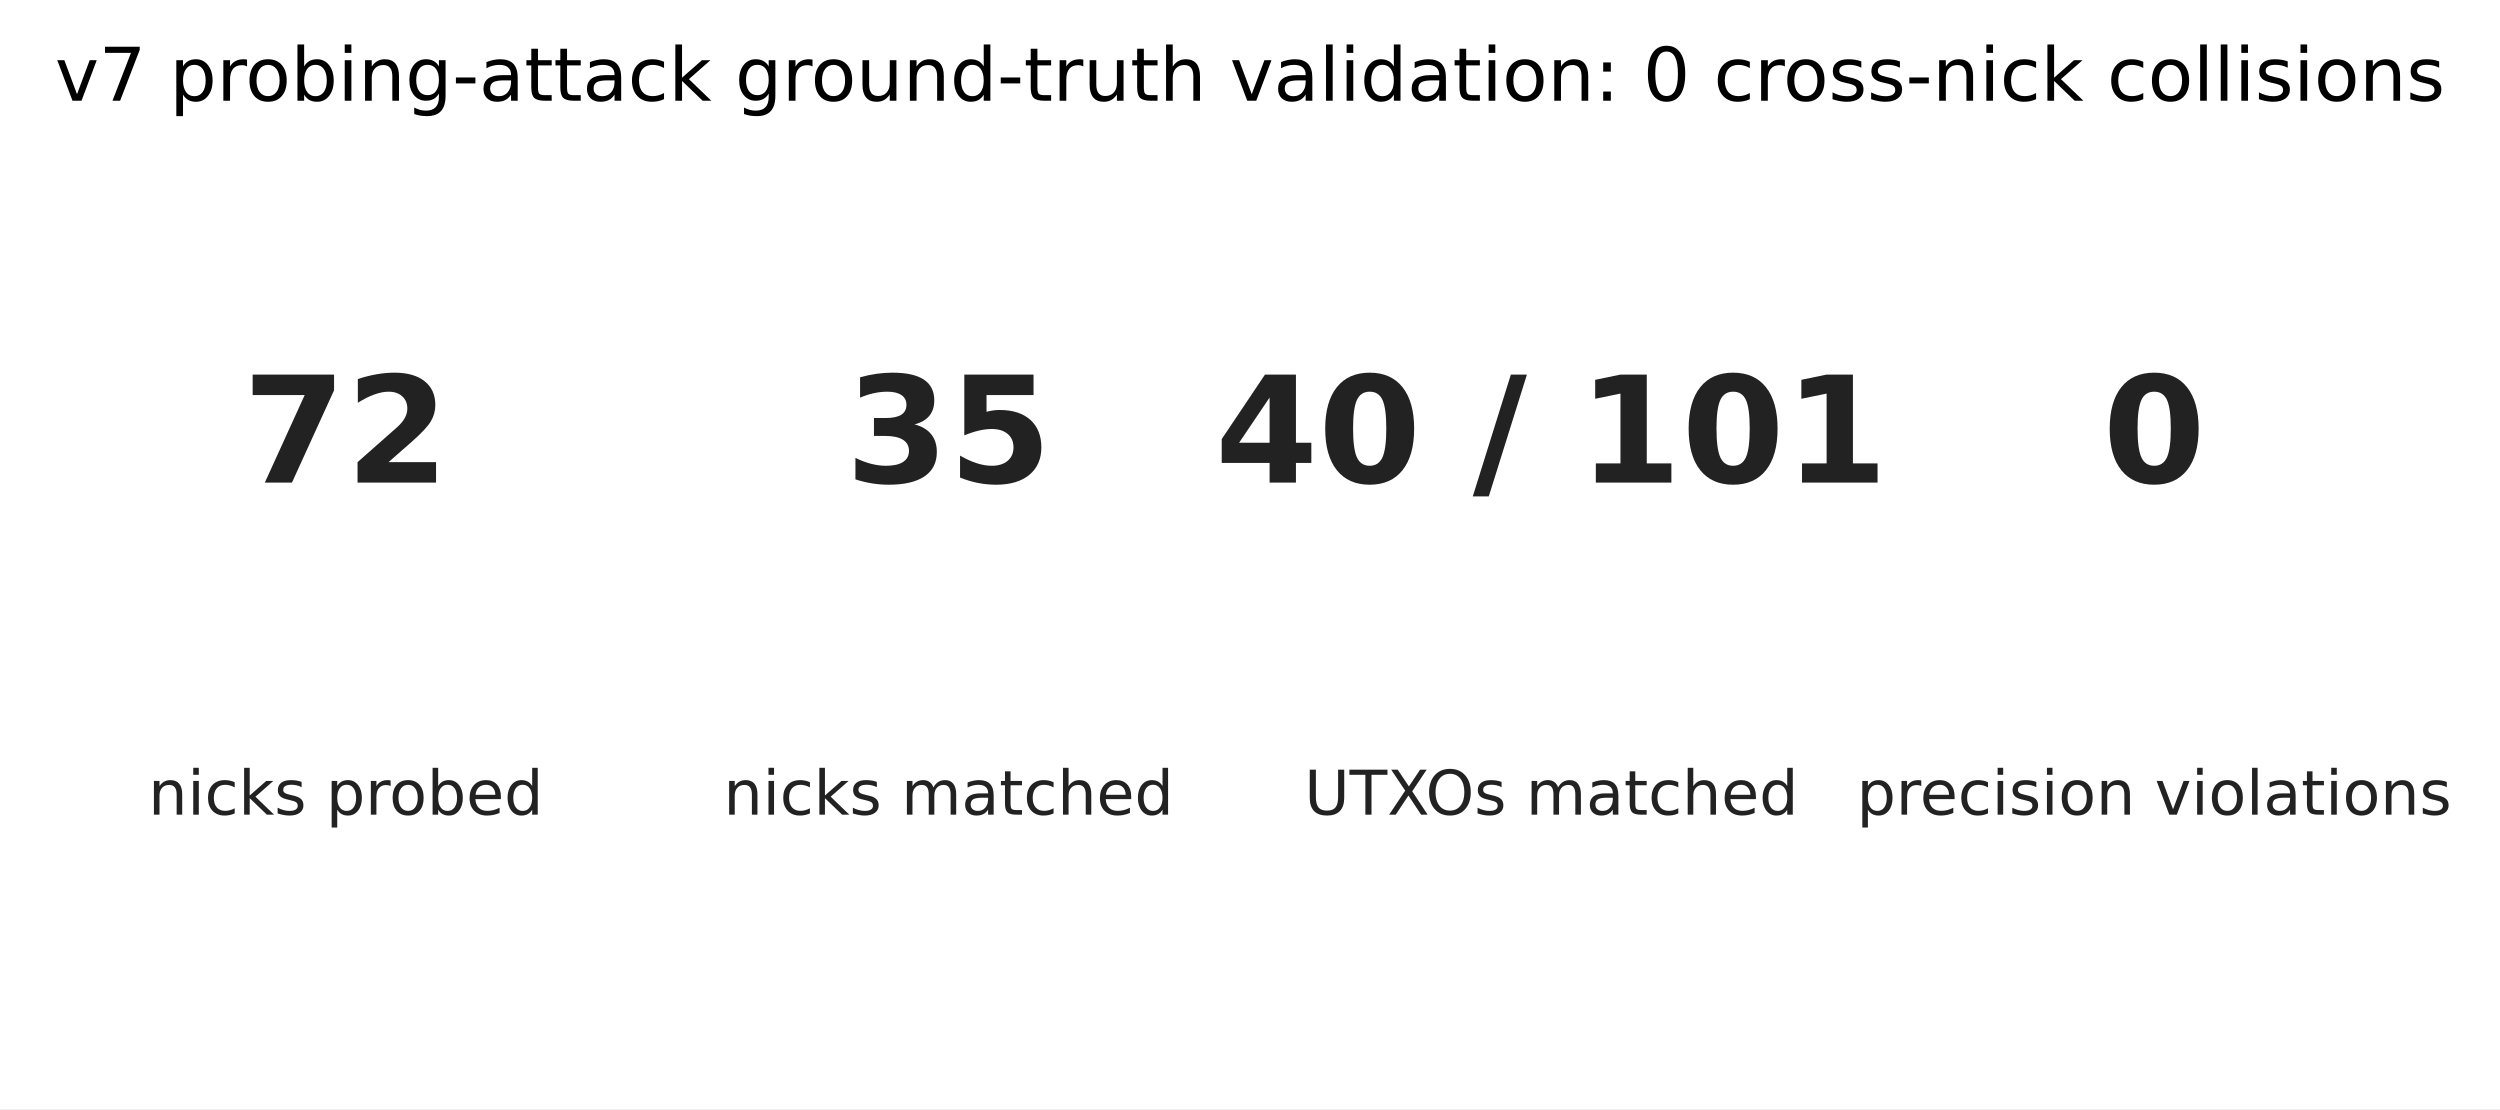
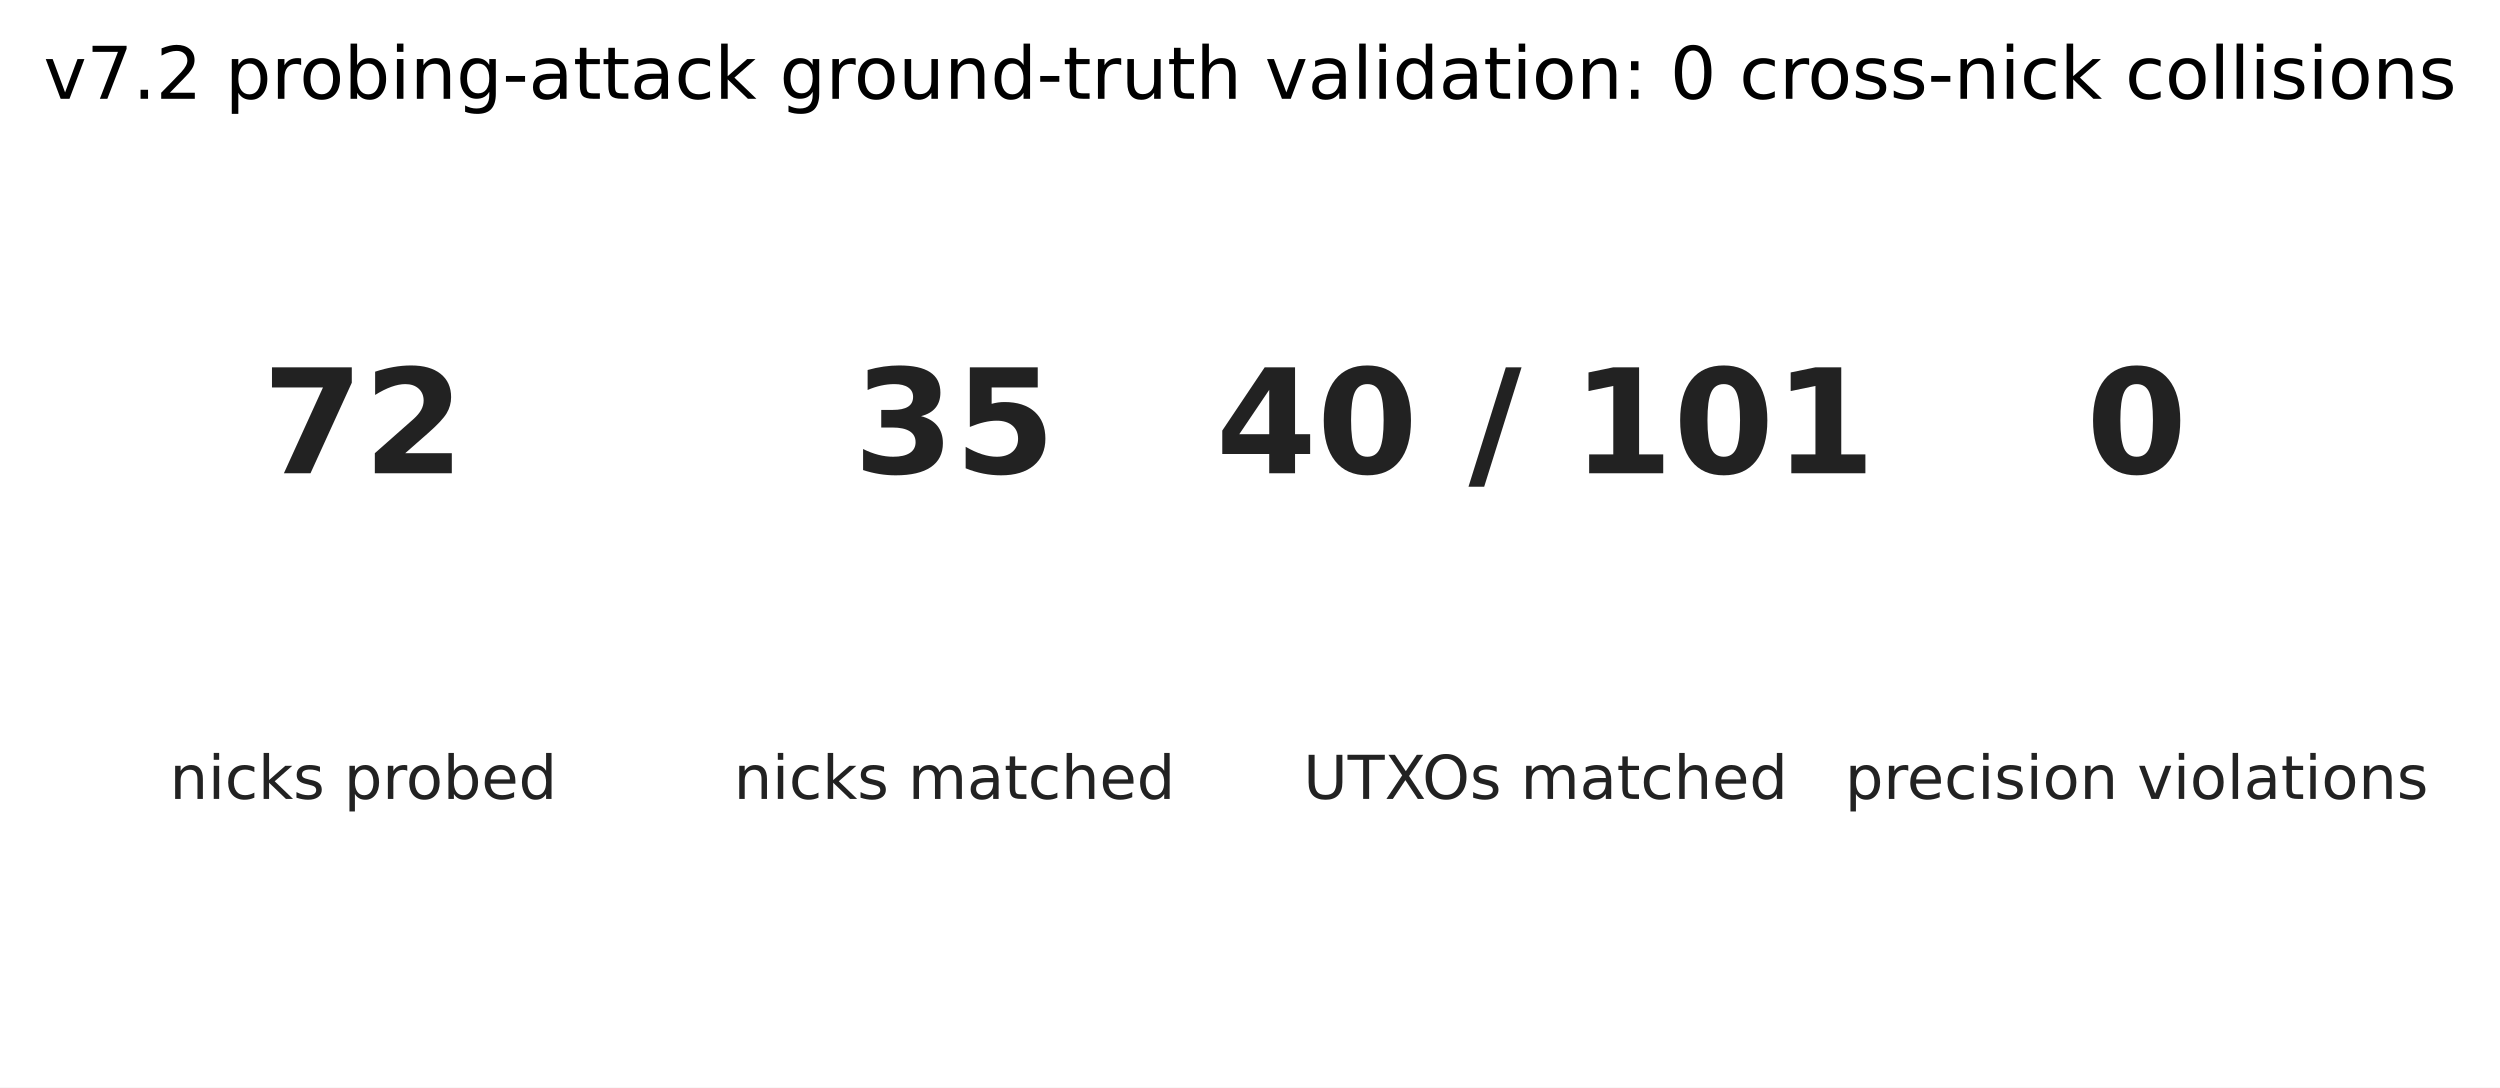
- <svg xmlns="http://www.w3.org/2000/svg" xmlns:xlink="http://www.w3.org/1999/xlink" width="405pt" height="179.662pt" viewBox="0 0 405 179.662" version="1.1">
+ <svg xmlns="http://www.w3.org/2000/svg" xmlns:xlink="http://www.w3.org/1999/xlink" width="412.999pt" height="179.662pt" viewBox="0 0 412.999 179.662" version="1.1">
  <defs>
    <style type="text/css">*{stroke-linejoin: round; stroke-linecap: butt}</style>
  </defs>
  <g id="figure_1">
    <g id="patch_1">
-       <path d="M 0 179.662  L 405 179.662  L 405 0  L 0 0  z " style="fill: #ffffff" />
+       <path d="M 0 179.662  L 412.999 179.662  L 412.999 0  L 0 0  z " style="fill: #ffffff" />
    </g>
    <g id="axes_1">
      <g id="text_1">
-         <g style="fill: #222222" transform="translate(39.32625 78.18382) scale(0.24 -0.24)">
+         <g style="fill: #222222" transform="translate(43.32563 78.18382) scale(0.24 -0.24)">
          <defs>
            <path id="DejaVuSans-Bold-37" d="M 428 4666  L 3944 4666  L 3944 3988  L 2125 0  L 953 0  L 2675 3781  L 428 3781  L 428 4666  z " transform="scale(0.015625)" />
            <path id="DejaVuSans-Bold-32" d="M 1844 884  L 3897 884  L 3897 0  L 506 0  L 506 884  L 2209 2388  Q 2438 2594 2547 2791  Q 2656 2988 2656 3200  Q 2656 3528 2436 3728  Q 2216 3928 1850 3928  Q 1569 3928 1234 3808  Q 900 3688 519 3450  L 519 4475  Q 925 4609 1322 4679  Q 1719 4750 2100 4750  Q 2938 4750 3402 4381  Q 3866 4013 3866 3353  Q 3866 2972 3669 2642  Q 3472 2313 2841 1759  L 1844 884  z " transform="scale(0.015625)" />
          </defs>
          <use xlink:href="#DejaVuSans-Bold-37" />
          <use xlink:href="#DejaVuSans-Bold-32" transform="translate(69.58008 0)" />
        </g>
      </g>
      <g id="text_2">
-         <g style="fill: #222222" transform="translate(24.02734 131.9783) scale(0.1 -0.1)">
+         <g style="fill: #222222" transform="translate(28.02672 131.9783) scale(0.1 -0.1)">
          <defs>
            <path id="DejaVuSans-6e" d="M 3513 2113  L 3513 0  L 2938 0  L 2938 2094  Q 2938 2591 2744 2837  Q 2550 3084 2163 3084  Q 1697 3084 1428 2787  Q 1159 2491 1159 1978  L 1159 0  L 581 0  L 581 3500  L 1159 3500  L 1159 2956  Q 1366 3272 1645 3428  Q 1925 3584 2291 3584  Q 2894 3584 3203 3211  Q 3513 2838 3513 2113  z " transform="scale(0.015625)" />
            <path id="DejaVuSans-69" d="M 603 3500  L 1178 3500  L 1178 0  L 603 0  L 603 3500  z M 603 4863  L 1178 4863  L 1178 4134  L 603 4134  L 603 4863  z " transform="scale(0.015625)" />
            <path id="DejaVuSans-63" d="M 3122 3366  L 3122 2828  Q 2878 2963 2633 3030  Q 2388 3097 2138 3097  Q 1578 3097 1268 2742  Q 959 2388 959 1747  Q 959 1106 1268 751  Q 1578 397 2138 397  Q 2388 397 2633 464  Q 2878 531 3122 666  L 3122 134  Q 2881 22 2623 -34  Q 2366 -91 2075 -91  Q 1284 -91 818 406  Q 353 903 353 1747  Q 353 2603 823 3093  Q 1294 3584 2113 3584  Q 2378 3584 2631 3529  Q 2884 3475 3122 3366  z " transform="scale(0.015625)" />
            <path id="DejaVuSans-6b" d="M 581 4863  L 1159 4863  L 1159 1991  L 2875 3500  L 3609 3500  L 1753 1863  L 3688 0  L 2938 0  L 1159 1709  L 1159 0  L 581 0  L 581 4863  z " transform="scale(0.015625)" />
            <path id="DejaVuSans-73" d="M 2834 3397  L 2834 2853  Q 2591 2978 2328 3040  Q 2066 3103 1784 3103  Q 1356 3103 1142 2972  Q 928 2841 928 2578  Q 928 2378 1081 2264  Q 1234 2150 1697 2047  L 1894 2003  Q 2506 1872 2764 1633  Q 3022 1394 3022 966  Q 3022 478 2636 193  Q 2250 -91 1575 -91  Q 1294 -91 989 -36  Q 684 19 347 128  L 347 722  Q 666 556 975 473  Q 1284 391 1588 391  Q 1994 391 2212 530  Q 2431 669 2431 922  Q 2431 1156 2273 1281  Q 2116 1406 1581 1522  L 1381 1569  Q 847 1681 609 1914  Q 372 2147 372 2553  Q 372 3047 722 3315  Q 1072 3584 1716 3584  Q 2034 3584 2315 3537  Q 2597 3491 2834 3397  z " transform="scale(0.015625)" />
            <path id="DejaVuSans-20" transform="scale(0.015625)" />
            <path id="DejaVuSans-70" d="M 1159 525  L 1159 -1331  L 581 -1331  L 581 3500  L 1159 3500  L 1159 2969  Q 1341 3281 1617 3432  Q 1894 3584 2278 3584  Q 2916 3584 3314 3078  Q 3713 2572 3713 1747  Q 3713 922 3314 415  Q 2916 -91 2278 -91  Q 1894 -91 1617 61  Q 1341 213 1159 525  z M 3116 1747  Q 3116 2381 2855 2742  Q 2594 3103 2138 3103  Q 1681 3103 1420 2742  Q 1159 2381 1159 1747  Q 1159 1113 1420 752  Q 1681 391 2138 391  Q 2594 391 2855 752  Q 3116 1113 3116 1747  z " transform="scale(0.015625)" />
            <path id="DejaVuSans-72" d="M 2631 2963  Q 2534 3019 2420 3045  Q 2306 3072 2169 3072  Q 1681 3072 1420 2755  Q 1159 2438 1159 1844  L 1159 0  L 581 0  L 581 3500  L 1159 3500  L 1159 2956  Q 1341 3275 1631 3429  Q 1922 3584 2338 3584  Q 2397 3584 2469 3576  Q 2541 3569 2628 3553  L 2631 2963  z " transform="scale(0.015625)" />
            <path id="DejaVuSans-6f" d="M 1959 3097  Q 1497 3097 1228 2736  Q 959 2375 959 1747  Q 959 1119 1226 758  Q 1494 397 1959 397  Q 2419 397 2687 759  Q 2956 1122 2956 1747  Q 2956 2369 2687 2733  Q 2419 3097 1959 3097  z M 1959 3584  Q 2709 3584 3137 3096  Q 3566 2609 3566 1747  Q 3566 888 3137 398  Q 2709 -91 1959 -91  Q 1206 -91 779 398  Q 353 888 353 1747  Q 353 2609 779 3096  Q 1206 3584 1959 3584  z " transform="scale(0.015625)" />
            <path id="DejaVuSans-62" d="M 3116 1747  Q 3116 2381 2855 2742  Q 2594 3103 2138 3103  Q 1681 3103 1420 2742  Q 1159 2381 1159 1747  Q 1159 1113 1420 752  Q 1681 391 2138 391  Q 2594 391 2855 752  Q 3116 1113 3116 1747  z M 1159 2969  Q 1341 3281 1617 3432  Q 1894 3584 2278 3584  Q 2916 3584 3314 3078  Q 3713 2572 3713 1747  Q 3713 922 3314 415  Q 2916 -91 2278 -91  Q 1894 -91 1617 61  Q 1341 213 1159 525  L 1159 0  L 581 0  L 581 4863  L 1159 4863  L 1159 2969  z " transform="scale(0.015625)" />
            <path id="DejaVuSans-65" d="M 3597 1894  L 3597 1613  L 953 1613  Q 991 1019 1311 708  Q 1631 397 2203 397  Q 2534 397 2845 478  Q 3156 559 3463 722  L 3463 178  Q 3153 47 2828 -22  Q 2503 -91 2169 -91  Q 1331 -91 842 396  Q 353 884 353 1716  Q 353 2575 817 3079  Q 1281 3584 2069 3584  Q 2775 3584 3186 3129  Q 3597 2675 3597 1894  z M 3022 2063  Q 3016 2534 2758 2815  Q 2500 3097 2075 3097  Q 1594 3097 1305 2825  Q 1016 2553 972 2059  L 3022 2063  z " transform="scale(0.015625)" />
            <path id="DejaVuSans-64" d="M 2906 2969  L 2906 4863  L 3481 4863  L 3481 0  L 2906 0  L 2906 525  Q 2725 213 2448 61  Q 2172 -91 1784 -91  Q 1150 -91 751 415  Q 353 922 353 1747  Q 353 2572 751 3078  Q 1150 3584 1784 3584  Q 2172 3584 2448 3432  Q 2725 3281 2906 2969  z M 947 1747  Q 947 1113 1208 752  Q 1469 391 1925 391  Q 2381 391 2643 752  Q 2906 1113 2906 1747  Q 2906 2381 2643 2742  Q 2381 3103 1925 3103  Q 1469 3103 1208 2742  Q 947 2381 947 1747  z " transform="scale(0.015625)" />
          </defs>
          <use xlink:href="#DejaVuSans-6e" />
          <use xlink:href="#DejaVuSans-69" transform="translate(63.37891 0)" />
          <use xlink:href="#DejaVuSans-63" transform="translate(91.16211 0)" />
          <use xlink:href="#DejaVuSans-6b" transform="translate(146.1426 0)" />
          <use xlink:href="#DejaVuSans-73" transform="translate(204.0527 0)" />
          <use xlink:href="#DejaVuSans-20" transform="translate(256.1523 0)" />
          <use xlink:href="#DejaVuSans-70" transform="translate(287.9395 0)" />
          <use xlink:href="#DejaVuSans-72" transform="translate(351.416 0)" />
          <use xlink:href="#DejaVuSans-6f" transform="translate(390.2793 0)" />
          <use xlink:href="#DejaVuSans-62" transform="translate(451.4609 0)" />
          <use xlink:href="#DejaVuSans-65" transform="translate(514.9375 0)" />
          <use xlink:href="#DejaVuSans-64" transform="translate(576.4609 0)" />
        </g>
      </g>
      <g id="text_3">
-         <g style="fill: #222222" transform="translate(136.9762 78.18382) scale(0.24 -0.24)">
+         <g style="fill: #222222" transform="translate(140.9756 78.18382) scale(0.24 -0.24)">
          <defs>
            <path id="DejaVuSans-Bold-33" d="M 2981 2516  Q 3453 2394 3698 2092  Q 3944 1791 3944 1325  Q 3944 631 3412 270  Q 2881 -91 1863 -91  Q 1503 -91 1142 -33  Q 781 25 428 141  L 428 1069  Q 766 900 1098 814  Q 1431 728 1753 728  Q 2231 728 2486 893  Q 2741 1059 2741 1369  Q 2741 1688 2480 1852  Q 2219 2016 1709 2016  L 1228 2016  L 1228 2791  L 1734 2791  Q 2188 2791 2409 2933  Q 2631 3075 2631 3366  Q 2631 3634 2415 3781  Q 2200 3928 1806 3928  Q 1516 3928 1219 3862  Q 922 3797 628 3669  L 628 4550  Q 984 4650 1334 4700  Q 1684 4750 2022 4750  Q 2931 4750 3382 4451  Q 3834 4153 3834 3553  Q 3834 3144 3618 2883  Q 3403 2622 2981 2516  z " transform="scale(0.015625)" />
            <path id="DejaVuSans-Bold-35" d="M 678 4666  L 3669 4666  L 3669 3781  L 1638 3781  L 1638 3059  Q 1775 3097 1914 3117  Q 2053 3138 2203 3138  Q 3056 3138 3531 2711  Q 4006 2284 4006 1522  Q 4006 766 3489 337  Q 2972 -91 2053 -91  Q 1656 -91 1267 -14  Q 878 63 494 219  L 494 1166  Q 875 947 1217 837  Q 1559 728 1863 728  Q 2300 728 2551 942  Q 2803 1156 2803 1522  Q 2803 1891 2551 2103  Q 2300 2316 1863 2316  Q 1603 2316 1309 2248  Q 1016 2181 678 2041  L 678 4666  z " transform="scale(0.015625)" />
          </defs>
          <use xlink:href="#DejaVuSans-Bold-33" />
          <use xlink:href="#DejaVuSans-Bold-35" transform="translate(69.58008 0)" />
        </g>
      </g>
      <g id="text_4">
-         <g style="fill: #222222" transform="translate(117.2156 131.9783) scale(0.1 -0.1)">
+         <g style="fill: #222222" transform="translate(121.215 131.9783) scale(0.1 -0.1)">
          <defs>
            <path id="DejaVuSans-6d" d="M 3328 2828  Q 3544 3216 3844 3400  Q 4144 3584 4550 3584  Q 5097 3584 5394 3201  Q 5691 2819 5691 2113  L 5691 0  L 5113 0  L 5113 2094  Q 5113 2597 4934 2840  Q 4756 3084 4391 3084  Q 3944 3084 3684 2787  Q 3425 2491 3425 1978  L 3425 0  L 2847 0  L 2847 2094  Q 2847 2600 2669 2842  Q 2491 3084 2119 3084  Q 1678 3084 1418 2786  Q 1159 2488 1159 1978  L 1159 0  L 581 0  L 581 3500  L 1159 3500  L 1159 2956  Q 1356 3278 1631 3431  Q 1906 3584 2284 3584  Q 2666 3584 2933 3390  Q 3200 3197 3328 2828  z " transform="scale(0.015625)" />
            <path id="DejaVuSans-61" d="M 2194 1759  Q 1497 1759 1228 1600  Q 959 1441 959 1056  Q 959 750 1161 570  Q 1363 391 1709 391  Q 2188 391 2477 730  Q 2766 1069 2766 1631  L 2766 1759  L 2194 1759  z M 3341 1997  L 3341 0  L 2766 0  L 2766 531  Q 2569 213 2275 61  Q 1981 -91 1556 -91  Q 1019 -91 701 211  Q 384 513 384 1019  Q 384 1609 779 1909  Q 1175 2209 1959 2209  L 2766 2209  L 2766 2266  Q 2766 2663 2505 2880  Q 2244 3097 1772 3097  Q 1472 3097 1187 3025  Q 903 2953 641 2809  L 641 3341  Q 956 3463 1253 3523  Q 1550 3584 1831 3584  Q 2591 3584 2966 3190  Q 3341 2797 3341 1997  z " transform="scale(0.015625)" />
            <path id="DejaVuSans-74" d="M 1172 4494  L 1172 3500  L 2356 3500  L 2356 3053  L 1172 3053  L 1172 1153  Q 1172 725 1289 603  Q 1406 481 1766 481  L 2356 481  L 2356 0  L 1766 0  Q 1100 0 847 248  Q 594 497 594 1153  L 594 3053  L 172 3053  L 172 3500  L 594 3500  L 594 4494  L 1172 4494  z " transform="scale(0.015625)" />
            <path id="DejaVuSans-68" d="M 3513 2113  L 3513 0  L 2938 0  L 2938 2094  Q 2938 2591 2744 2837  Q 2550 3084 2163 3084  Q 1697 3084 1428 2787  Q 1159 2491 1159 1978  L 1159 0  L 581 0  L 581 4863  L 1159 4863  L 1159 2956  Q 1366 3272 1645 3428  Q 1925 3584 2291 3584  Q 2894 3584 3203 3211  Q 3513 2838 3513 2113  z " transform="scale(0.015625)" />
          </defs>
          <use xlink:href="#DejaVuSans-6e" />
          <use xlink:href="#DejaVuSans-69" transform="translate(63.37891 0)" />
          <use xlink:href="#DejaVuSans-63" transform="translate(91.16211 0)" />
          <use xlink:href="#DejaVuSans-6b" transform="translate(146.1426 0)" />
          <use xlink:href="#DejaVuSans-73" transform="translate(204.0527 0)" />
          <use xlink:href="#DejaVuSans-20" transform="translate(256.1523 0)" />
          <use xlink:href="#DejaVuSans-6d" transform="translate(287.9395 0)" />
          <use xlink:href="#DejaVuSans-61" transform="translate(385.3516 0)" />
          <use xlink:href="#DejaVuSans-74" transform="translate(446.6309 0)" />
          <use xlink:href="#DejaVuSans-63" transform="translate(485.8398 0)" />
          <use xlink:href="#DejaVuSans-68" transform="translate(540.8203 0)" />
          <use xlink:href="#DejaVuSans-65" transform="translate(604.1992 0)" />
          <use xlink:href="#DejaVuSans-64" transform="translate(665.7227 0)" />
        </g>
      </g>
      <g id="text_5">
-         <g style="fill: #222222" transform="translate(196.8394 78.18382) scale(0.24 -0.24)">
+         <g style="fill: #222222" transform="translate(200.8388 78.18382) scale(0.24 -0.24)">
          <defs>
            <path id="DejaVuSans-Bold-34" d="M 2356 3675  L 1038 1722  L 2356 1722  L 2356 3675  z M 2156 4666  L 3494 4666  L 3494 1722  L 4159 1722  L 4159 850  L 3494 850  L 3494 0  L 2356 0  L 2356 850  L 288 850  L 288 1881  L 2156 4666  z " transform="scale(0.015625)" />
            <path id="DejaVuSans-Bold-30" d="M 2944 2338  Q 2944 3213 2780 3570  Q 2616 3928 2228 3928  Q 1841 3928 1675 3570  Q 1509 3213 1509 2338  Q 1509 1453 1675 1090  Q 1841 728 2228 728  Q 2613 728 2778 1090  Q 2944 1453 2944 2338  z M 4147 2328  Q 4147 1169 3647 539  Q 3147 -91 2228 -91  Q 1306 -91 806 539  Q 306 1169 306 2328  Q 306 3491 806 4120  Q 1306 4750 2228 4750  Q 3147 4750 3647 4120  Q 4147 3491 4147 2328  z " transform="scale(0.015625)" />
            <path id="DejaVuSans-Bold-20" transform="scale(0.015625)" />
            <path id="DejaVuSans-Bold-2f" d="M 1644 4666  L 2338 4666  L 691 -594  L 0 -594  L 1644 4666  z " transform="scale(0.015625)" />
            <path id="DejaVuSans-Bold-31" d="M 750 831  L 1813 831  L 1813 3847  L 722 3622  L 722 4441  L 1806 4666  L 2950 4666  L 2950 831  L 4013 831  L 4013 0  L 750 0  L 750 831  z " transform="scale(0.015625)" />
          </defs>
          <use xlink:href="#DejaVuSans-Bold-34" />
          <use xlink:href="#DejaVuSans-Bold-30" transform="translate(69.58008 0)" />
          <use xlink:href="#DejaVuSans-Bold-20" transform="translate(139.1602 0)" />
          <use xlink:href="#DejaVuSans-Bold-2f" transform="translate(173.9746 0)" />
          <use xlink:href="#DejaVuSans-Bold-20" transform="translate(210.498 0)" />
          <use xlink:href="#DejaVuSans-Bold-31" transform="translate(245.3125 0)" />
          <use xlink:href="#DejaVuSans-Bold-30" transform="translate(314.8926 0)" />
          <use xlink:href="#DejaVuSans-Bold-31" transform="translate(384.4727 0)" />
        </g>
      </g>
      <g id="text_6">
-         <g style="fill: #222222" transform="translate(211.3125 131.9783) scale(0.1 -0.1)">
+         <g style="fill: #222222" transform="translate(215.3119 131.9783) scale(0.1 -0.1)">
          <defs>
            <path id="DejaVuSans-55" d="M 556 4666  L 1191 4666  L 1191 1831  Q 1191 1081 1462 751  Q 1734 422 2344 422  Q 2950 422 3222 751  Q 3494 1081 3494 1831  L 3494 4666  L 4128 4666  L 4128 1753  Q 4128 841 3676 375  Q 3225 -91 2344 -91  Q 1459 -91 1007 375  Q 556 841 556 1753  L 556 4666  z " transform="scale(0.015625)" />
            <path id="DejaVuSans-54" d="M -19 4666  L 3928 4666  L 3928 4134  L 2272 4134  L 2272 0  L 1638 0  L 1638 4134  L -19 4134  L -19 4666  z " transform="scale(0.015625)" />
            <path id="DejaVuSans-58" d="M 403 4666  L 1081 4666  L 2241 2931  L 3406 4666  L 4084 4666  L 2584 2425  L 4184 0  L 3506 0  L 2194 1984  L 872 0  L 191 0  L 1856 2491  L 403 4666  z " transform="scale(0.015625)" />
            <path id="DejaVuSans-4f" d="M 2522 4238  Q 1834 4238 1429 3725  Q 1025 3213 1025 2328  Q 1025 1447 1429 934  Q 1834 422 2522 422  Q 3209 422 3611 934  Q 4013 1447 4013 2328  Q 4013 3213 3611 3725  Q 3209 4238 2522 4238  z M 2522 4750  Q 3503 4750 4090 4092  Q 4678 3434 4678 2328  Q 4678 1225 4090 567  Q 3503 -91 2522 -91  Q 1538 -91 948 565  Q 359 1222 359 2328  Q 359 3434 948 4092  Q 1538 4750 2522 4750  z " transform="scale(0.015625)" />
          </defs>
          <use xlink:href="#DejaVuSans-55" />
          <use xlink:href="#DejaVuSans-54" transform="translate(73.19336 0)" />
          <use xlink:href="#DejaVuSans-58" transform="translate(134.2773 0)" />
          <use xlink:href="#DejaVuSans-4f" transform="translate(196.4082 0)" />
          <use xlink:href="#DejaVuSans-73" transform="translate(275.1191 0)" />
          <use xlink:href="#DejaVuSans-20" transform="translate(327.2188 0)" />
          <use xlink:href="#DejaVuSans-6d" transform="translate(359.0059 0)" />
          <use xlink:href="#DejaVuSans-61" transform="translate(456.418 0)" />
          <use xlink:href="#DejaVuSans-74" transform="translate(517.6973 0)" />
          <use xlink:href="#DejaVuSans-63" transform="translate(556.9062 0)" />
          <use xlink:href="#DejaVuSans-68" transform="translate(611.8867 0)" />
          <use xlink:href="#DejaVuSans-65" transform="translate(675.2656 0)" />
          <use xlink:href="#DejaVuSans-64" transform="translate(736.7891 0)" />
        </g>
      </g>
      <g id="text_7">
-         <g style="fill: #222222" transform="translate(340.6256 78.18382) scale(0.24 -0.24)">
+         <g style="fill: #222222" transform="translate(344.625 78.18382) scale(0.24 -0.24)">
          <use xlink:href="#DejaVuSans-Bold-30" />
        </g>
      </g>
      <g id="text_8">
-         <g style="fill: #222222" transform="translate(300.7891 131.9783) scale(0.1 -0.1)">
+         <g style="fill: #222222" transform="translate(304.7884 131.9783) scale(0.1 -0.1)">
          <defs>
            <path id="DejaVuSans-76" d="M 191 3500  L 800 3500  L 1894 563  L 2988 3500  L 3597 3500  L 2284 0  L 1503 0  L 191 3500  z " transform="scale(0.015625)" />
            <path id="DejaVuSans-6c" d="M 603 4863  L 1178 4863  L 1178 0  L 603 0  L 603 4863  z " transform="scale(0.015625)" />
          </defs>
          <use xlink:href="#DejaVuSans-70" />
          <use xlink:href="#DejaVuSans-72" transform="translate(63.47656 0)" />
          <use xlink:href="#DejaVuSans-65" transform="translate(102.3398 0)" />
          <use xlink:href="#DejaVuSans-63" transform="translate(163.8633 0)" />
          <use xlink:href="#DejaVuSans-69" transform="translate(218.8438 0)" />
          <use xlink:href="#DejaVuSans-73" transform="translate(246.627 0)" />
          <use xlink:href="#DejaVuSans-69" transform="translate(298.7266 0)" />
          <use xlink:href="#DejaVuSans-6f" transform="translate(326.5098 0)" />
          <use xlink:href="#DejaVuSans-6e" transform="translate(387.6914 0)" />
          <use xlink:href="#DejaVuSans-20" transform="translate(451.0703 0)" />
          <use xlink:href="#DejaVuSans-76" transform="translate(482.8574 0)" />
          <use xlink:href="#DejaVuSans-69" transform="translate(542.0371 0)" />
          <use xlink:href="#DejaVuSans-6f" transform="translate(569.8203 0)" />
          <use xlink:href="#DejaVuSans-6c" transform="translate(631.002 0)" />
          <use xlink:href="#DejaVuSans-61" transform="translate(658.7852 0)" />
          <use xlink:href="#DejaVuSans-74" transform="translate(720.0645 0)" />
          <use xlink:href="#DejaVuSans-69" transform="translate(759.2734 0)" />
          <use xlink:href="#DejaVuSans-6f" transform="translate(787.0566 0)" />
          <use xlink:href="#DejaVuSans-6e" transform="translate(848.2383 0)" />
          <use xlink:href="#DejaVuSans-73" transform="translate(911.6172 0)" />
        </g>
      </g>
      <g id="text_9">
-         <g transform="translate(8.925 16.31812) scale(0.12 -0.12)">
+         <g transform="translate(7.2 16.31812) scale(0.12 -0.12)">
          <defs>
            <path id="DejaVuSans-37" d="M 525 4666  L 3525 4666  L 3525 4397  L 1831 0  L 1172 0  L 2766 4134  L 525 4134  L 525 4666  z " transform="scale(0.015625)" />
+             <path id="DejaVuSans-2e" d="M 684 794  L 1344 794  L 1344 0  L 684 0  L 684 794  z " transform="scale(0.015625)" />
+             <path id="DejaVuSans-32" d="M 1228 531  L 3431 531  L 3431 0  L 469 0  L 469 531  Q 828 903 1448 1529  Q 2069 2156 2228 2338  Q 2531 2678 2651 2914  Q 2772 3150 2772 3378  Q 2772 3750 2511 3984  Q 2250 4219 1831 4219  Q 1534 4219 1204 4116  Q 875 4013 500 3803  L 500 4441  Q 881 4594 1212 4672  Q 1544 4750 1819 4750  Q 2544 4750 2975 4387  Q 3406 4025 3406 3419  Q 3406 3131 3298 2873  Q 3191 2616 2906 2266  Q 2828 2175 2409 1742  Q 1991 1309 1228 531  z " transform="scale(0.015625)" />
            <path id="DejaVuSans-67" d="M 2906 1791  Q 2906 2416 2648 2759  Q 2391 3103 1925 3103  Q 1463 3103 1205 2759  Q 947 2416 947 1791  Q 947 1169 1205 825  Q 1463 481 1925 481  Q 2391 481 2648 825  Q 2906 1169 2906 1791  z M 3481 434  Q 3481 -459 3084 -895  Q 2688 -1331 1869 -1331  Q 1566 -1331 1297 -1286  Q 1028 -1241 775 -1147  L 775 -588  Q 1028 -725 1275 -790  Q 1522 -856 1778 -856  Q 2344 -856 2625 -561  Q 2906 -266 2906 331  L 2906 616  Q 2728 306 2450 153  Q 2172 0 1784 0  Q 1141 0 747 490  Q 353 981 353 1791  Q 353 2603 747 3093  Q 1141 3584 1784 3584  Q 2172 3584 2450 3431  Q 2728 3278 2906 2969  L 2906 3500  L 3481 3500  L 3481 434  z " transform="scale(0.015625)" />
            <path id="DejaVuSans-2d" d="M 313 2009  L 1997 2009  L 1997 1497  L 313 1497  L 313 2009  z " transform="scale(0.015625)" />
            <path id="DejaVuSans-75" d="M 544 1381  L 544 3500  L 1119 3500  L 1119 1403  Q 1119 906 1312 657  Q 1506 409 1894 409  Q 2359 409 2629 706  Q 2900 1003 2900 1516  L 2900 3500  L 3475 3500  L 3475 0  L 2900 0  L 2900 538  Q 2691 219 2414 64  Q 2138 -91 1772 -91  Q 1169 -91 856 284  Q 544 659 544 1381  z M 1991 3584  L 1991 3584  z " transform="scale(0.015625)" />
            <path id="DejaVuSans-3a" d="M 750 794  L 1409 794  L 1409 0  L 750 0  L 750 794  z M 750 3309  L 1409 3309  L 1409 2516  L 750 2516  L 750 3309  z " transform="scale(0.015625)" />
            <path id="DejaVuSans-30" d="M 2034 4250  Q 1547 4250 1301 3770  Q 1056 3291 1056 2328  Q 1056 1369 1301 889  Q 1547 409 2034 409  Q 2525 409 2770 889  Q 3016 1369 3016 2328  Q 3016 3291 2770 3770  Q 2525 4250 2034 4250  z M 2034 4750  Q 2819 4750 3233 4129  Q 3647 3509 3647 2328  Q 3647 1150 3233 529  Q 2819 -91 2034 -91  Q 1250 -91 836 529  Q 422 1150 422 2328  Q 422 3509 836 4129  Q 1250 4750 2034 4750  z " transform="scale(0.015625)" />
          </defs>
          <use xlink:href="#DejaVuSans-76" />
          <use xlink:href="#DejaVuSans-37" transform="translate(59.17969 0)" />
-           <use xlink:href="#DejaVuSans-20" transform="translate(122.8027 0)" />
-           <use xlink:href="#DejaVuSans-70" transform="translate(154.5898 0)" />
-           <use xlink:href="#DejaVuSans-72" transform="translate(218.0664 0)" />
-           <use xlink:href="#DejaVuSans-6f" transform="translate(256.9297 0)" />
-           <use xlink:href="#DejaVuSans-62" transform="translate(318.1113 0)" />
-           <use xlink:href="#DejaVuSans-69" transform="translate(381.5879 0)" />
-           <use xlink:href="#DejaVuSans-6e" transform="translate(409.3711 0)" />
-           <use xlink:href="#DejaVuSans-67" transform="translate(472.75 0)" />
-           <use xlink:href="#DejaVuSans-2d" transform="translate(536.2266 0)" />
-           <use xlink:href="#DejaVuSans-61" transform="translate(572.3105 0)" />
-           <use xlink:href="#DejaVuSans-74" transform="translate(633.5898 0)" />
-           <use xlink:href="#DejaVuSans-74" transform="translate(672.7988 0)" />
-           <use xlink:href="#DejaVuSans-61" transform="translate(712.0078 0)" />
-           <use xlink:href="#DejaVuSans-63" transform="translate(773.2871 0)" />
-           <use xlink:href="#DejaVuSans-6b" transform="translate(828.2676 0)" />
-           <use xlink:href="#DejaVuSans-20" transform="translate(886.1777 0)" />
-           <use xlink:href="#DejaVuSans-67" transform="translate(917.9648 0)" />
-           <use xlink:href="#DejaVuSans-72" transform="translate(981.4414 0)" />
-           <use xlink:href="#DejaVuSans-6f" transform="translate(1020.305 0)" />
-           <use xlink:href="#DejaVuSans-75" transform="translate(1081.486 0)" />
-           <use xlink:href="#DejaVuSans-6e" transform="translate(1144.865 0)" />
-           <use xlink:href="#DejaVuSans-64" transform="translate(1208.244 0)" />
-           <use xlink:href="#DejaVuSans-2d" transform="translate(1271.721 0)" />
-           <use xlink:href="#DejaVuSans-74" transform="translate(1307.805 0)" />
-           <use xlink:href="#DejaVuSans-72" transform="translate(1347.014 0)" />
-           <use xlink:href="#DejaVuSans-75" transform="translate(1388.127 0)" />
-           <use xlink:href="#DejaVuSans-74" transform="translate(1451.506 0)" />
-           <use xlink:href="#DejaVuSans-68" transform="translate(1490.715 0)" />
-           <use xlink:href="#DejaVuSans-20" transform="translate(1554.094 0)" />
-           <use xlink:href="#DejaVuSans-76" transform="translate(1585.881 0)" />
-           <use xlink:href="#DejaVuSans-61" transform="translate(1645.061 0)" />
-           <use xlink:href="#DejaVuSans-6c" transform="translate(1706.34 0)" />
-           <use xlink:href="#DejaVuSans-69" transform="translate(1734.123 0)" />
-           <use xlink:href="#DejaVuSans-64" transform="translate(1761.906 0)" />
-           <use xlink:href="#DejaVuSans-61" transform="translate(1825.383 0)" />
-           <use xlink:href="#DejaVuSans-74" transform="translate(1886.662 0)" />
-           <use xlink:href="#DejaVuSans-69" transform="translate(1925.871 0)" />
-           <use xlink:href="#DejaVuSans-6f" transform="translate(1953.654 0)" />
-           <use xlink:href="#DejaVuSans-6e" transform="translate(2014.836 0)" />
-           <use xlink:href="#DejaVuSans-3a" transform="translate(2078.215 0)" />
-           <use xlink:href="#DejaVuSans-20" transform="translate(2111.906 0)" />
-           <use xlink:href="#DejaVuSans-30" transform="translate(2143.693 0)" />
+           <use xlink:href="#DejaVuSans-2e" transform="translate(122.8027 0)" />
+           <use xlink:href="#DejaVuSans-32" transform="translate(154.5898 0)" />
+           <use xlink:href="#DejaVuSans-20" transform="translate(218.2129 0)" />
+           <use xlink:href="#DejaVuSans-70" transform="translate(250 0)" />
+           <use xlink:href="#DejaVuSans-72" transform="translate(313.4766 0)" />
+           <use xlink:href="#DejaVuSans-6f" transform="translate(352.3398 0)" />
+           <use xlink:href="#DejaVuSans-62" transform="translate(413.5215 0)" />
+           <use xlink:href="#DejaVuSans-69" transform="translate(476.998 0)" />
+           <use xlink:href="#DejaVuSans-6e" transform="translate(504.7812 0)" />
+           <use xlink:href="#DejaVuSans-67" transform="translate(568.1602 0)" />
+           <use xlink:href="#DejaVuSans-2d" transform="translate(631.6367 0)" />
+           <use xlink:href="#DejaVuSans-61" transform="translate(667.7207 0)" />
+           <use xlink:href="#DejaVuSans-74" transform="translate(729 0)" />
+           <use xlink:href="#DejaVuSans-74" transform="translate(768.209 0)" />
+           <use xlink:href="#DejaVuSans-61" transform="translate(807.418 0)" />
+           <use xlink:href="#DejaVuSans-63" transform="translate(868.6973 0)" />
+           <use xlink:href="#DejaVuSans-6b" transform="translate(923.6777 0)" />
+           <use xlink:href="#DejaVuSans-20" transform="translate(981.5879 0)" />
+           <use xlink:href="#DejaVuSans-67" transform="translate(1013.375 0)" />
+           <use xlink:href="#DejaVuSans-72" transform="translate(1076.852 0)" />
+           <use xlink:href="#DejaVuSans-6f" transform="translate(1115.715 0)" />
+           <use xlink:href="#DejaVuSans-75" transform="translate(1176.896 0)" />
+           <use xlink:href="#DejaVuSans-6e" transform="translate(1240.275 0)" />
+           <use xlink:href="#DejaVuSans-64" transform="translate(1303.654 0)" />
+           <use xlink:href="#DejaVuSans-2d" transform="translate(1367.131 0)" />
+           <use xlink:href="#DejaVuSans-74" transform="translate(1403.215 0)" />
+           <use xlink:href="#DejaVuSans-72" transform="translate(1442.424 0)" />
+           <use xlink:href="#DejaVuSans-75" transform="translate(1483.537 0)" />
+           <use xlink:href="#DejaVuSans-74" transform="translate(1546.916 0)" />
+           <use xlink:href="#DejaVuSans-68" transform="translate(1586.125 0)" />
+           <use xlink:href="#DejaVuSans-20" transform="translate(1649.504 0)" />
+           <use xlink:href="#DejaVuSans-76" transform="translate(1681.291 0)" />
+           <use xlink:href="#DejaVuSans-61" transform="translate(1740.471 0)" />
+           <use xlink:href="#DejaVuSans-6c" transform="translate(1801.75 0)" />
+           <use xlink:href="#DejaVuSans-69" transform="translate(1829.533 0)" />
+           <use xlink:href="#DejaVuSans-64" transform="translate(1857.316 0)" />
+           <use xlink:href="#DejaVuSans-61" transform="translate(1920.793 0)" />
+           <use xlink:href="#DejaVuSans-74" transform="translate(1982.072 0)" />
+           <use xlink:href="#DejaVuSans-69" transform="translate(2021.281 0)" />
+           <use xlink:href="#DejaVuSans-6f" transform="translate(2049.064 0)" />
+           <use xlink:href="#DejaVuSans-6e" transform="translate(2110.246 0)" />
+           <use xlink:href="#DejaVuSans-3a" transform="translate(2173.625 0)" />
          <use xlink:href="#DejaVuSans-20" transform="translate(2207.316 0)" />
-           <use xlink:href="#DejaVuSans-63" transform="translate(2239.104 0)" />
-           <use xlink:href="#DejaVuSans-72" transform="translate(2294.084 0)" />
-           <use xlink:href="#DejaVuSans-6f" transform="translate(2332.947 0)" />
-           <use xlink:href="#DejaVuSans-73" transform="translate(2394.129 0)" />
-           <use xlink:href="#DejaVuSans-73" transform="translate(2446.229 0)" />
-           <use xlink:href="#DejaVuSans-2d" transform="translate(2498.328 0)" />
-           <use xlink:href="#DejaVuSans-6e" transform="translate(2534.412 0)" />
-           <use xlink:href="#DejaVuSans-69" transform="translate(2597.791 0)" />
-           <use xlink:href="#DejaVuSans-63" transform="translate(2625.574 0)" />
-           <use xlink:href="#DejaVuSans-6b" transform="translate(2680.555 0)" />
-           <use xlink:href="#DejaVuSans-20" transform="translate(2738.465 0)" />
-           <use xlink:href="#DejaVuSans-63" transform="translate(2770.252 0)" />
-           <use xlink:href="#DejaVuSans-6f" transform="translate(2825.232 0)" />
-           <use xlink:href="#DejaVuSans-6c" transform="translate(2886.414 0)" />
-           <use xlink:href="#DejaVuSans-6c" transform="translate(2914.197 0)" />
-           <use xlink:href="#DejaVuSans-69" transform="translate(2941.98 0)" />
-           <use xlink:href="#DejaVuSans-73" transform="translate(2969.764 0)" />
-           <use xlink:href="#DejaVuSans-69" transform="translate(3021.863 0)" />
-           <use xlink:href="#DejaVuSans-6f" transform="translate(3049.646 0)" />
-           <use xlink:href="#DejaVuSans-6e" transform="translate(3110.828 0)" />
-           <use xlink:href="#DejaVuSans-73" transform="translate(3174.207 0)" />
+           <use xlink:href="#DejaVuSans-30" transform="translate(2239.104 0)" />
+           <use xlink:href="#DejaVuSans-20" transform="translate(2302.727 0)" />
+           <use xlink:href="#DejaVuSans-63" transform="translate(2334.514 0)" />
+           <use xlink:href="#DejaVuSans-72" transform="translate(2389.494 0)" />
+           <use xlink:href="#DejaVuSans-6f" transform="translate(2428.357 0)" />
+           <use xlink:href="#DejaVuSans-73" transform="translate(2489.539 0)" />
+           <use xlink:href="#DejaVuSans-73" transform="translate(2541.639 0)" />
+           <use xlink:href="#DejaVuSans-2d" transform="translate(2593.738 0)" />
+           <use xlink:href="#DejaVuSans-6e" transform="translate(2629.822 0)" />
+           <use xlink:href="#DejaVuSans-69" transform="translate(2693.201 0)" />
+           <use xlink:href="#DejaVuSans-63" transform="translate(2720.984 0)" />
+           <use xlink:href="#DejaVuSans-6b" transform="translate(2775.965 0)" />
+           <use xlink:href="#DejaVuSans-20" transform="translate(2833.875 0)" />
+           <use xlink:href="#DejaVuSans-63" transform="translate(2865.662 0)" />
+           <use xlink:href="#DejaVuSans-6f" transform="translate(2920.643 0)" />
+           <use xlink:href="#DejaVuSans-6c" transform="translate(2981.824 0)" />
+           <use xlink:href="#DejaVuSans-6c" transform="translate(3009.607 0)" />
+           <use xlink:href="#DejaVuSans-69" transform="translate(3037.391 0)" />
+           <use xlink:href="#DejaVuSans-73" transform="translate(3065.174 0)" />
+           <use xlink:href="#DejaVuSans-69" transform="translate(3117.273 0)" />
+           <use xlink:href="#DejaVuSans-6f" transform="translate(3145.057 0)" />
+           <use xlink:href="#DejaVuSans-6e" transform="translate(3206.238 0)" />
+           <use xlink:href="#DejaVuSans-73" transform="translate(3269.617 0)" />
        </g>
      </g>
    </g>
  </g>
</svg>
